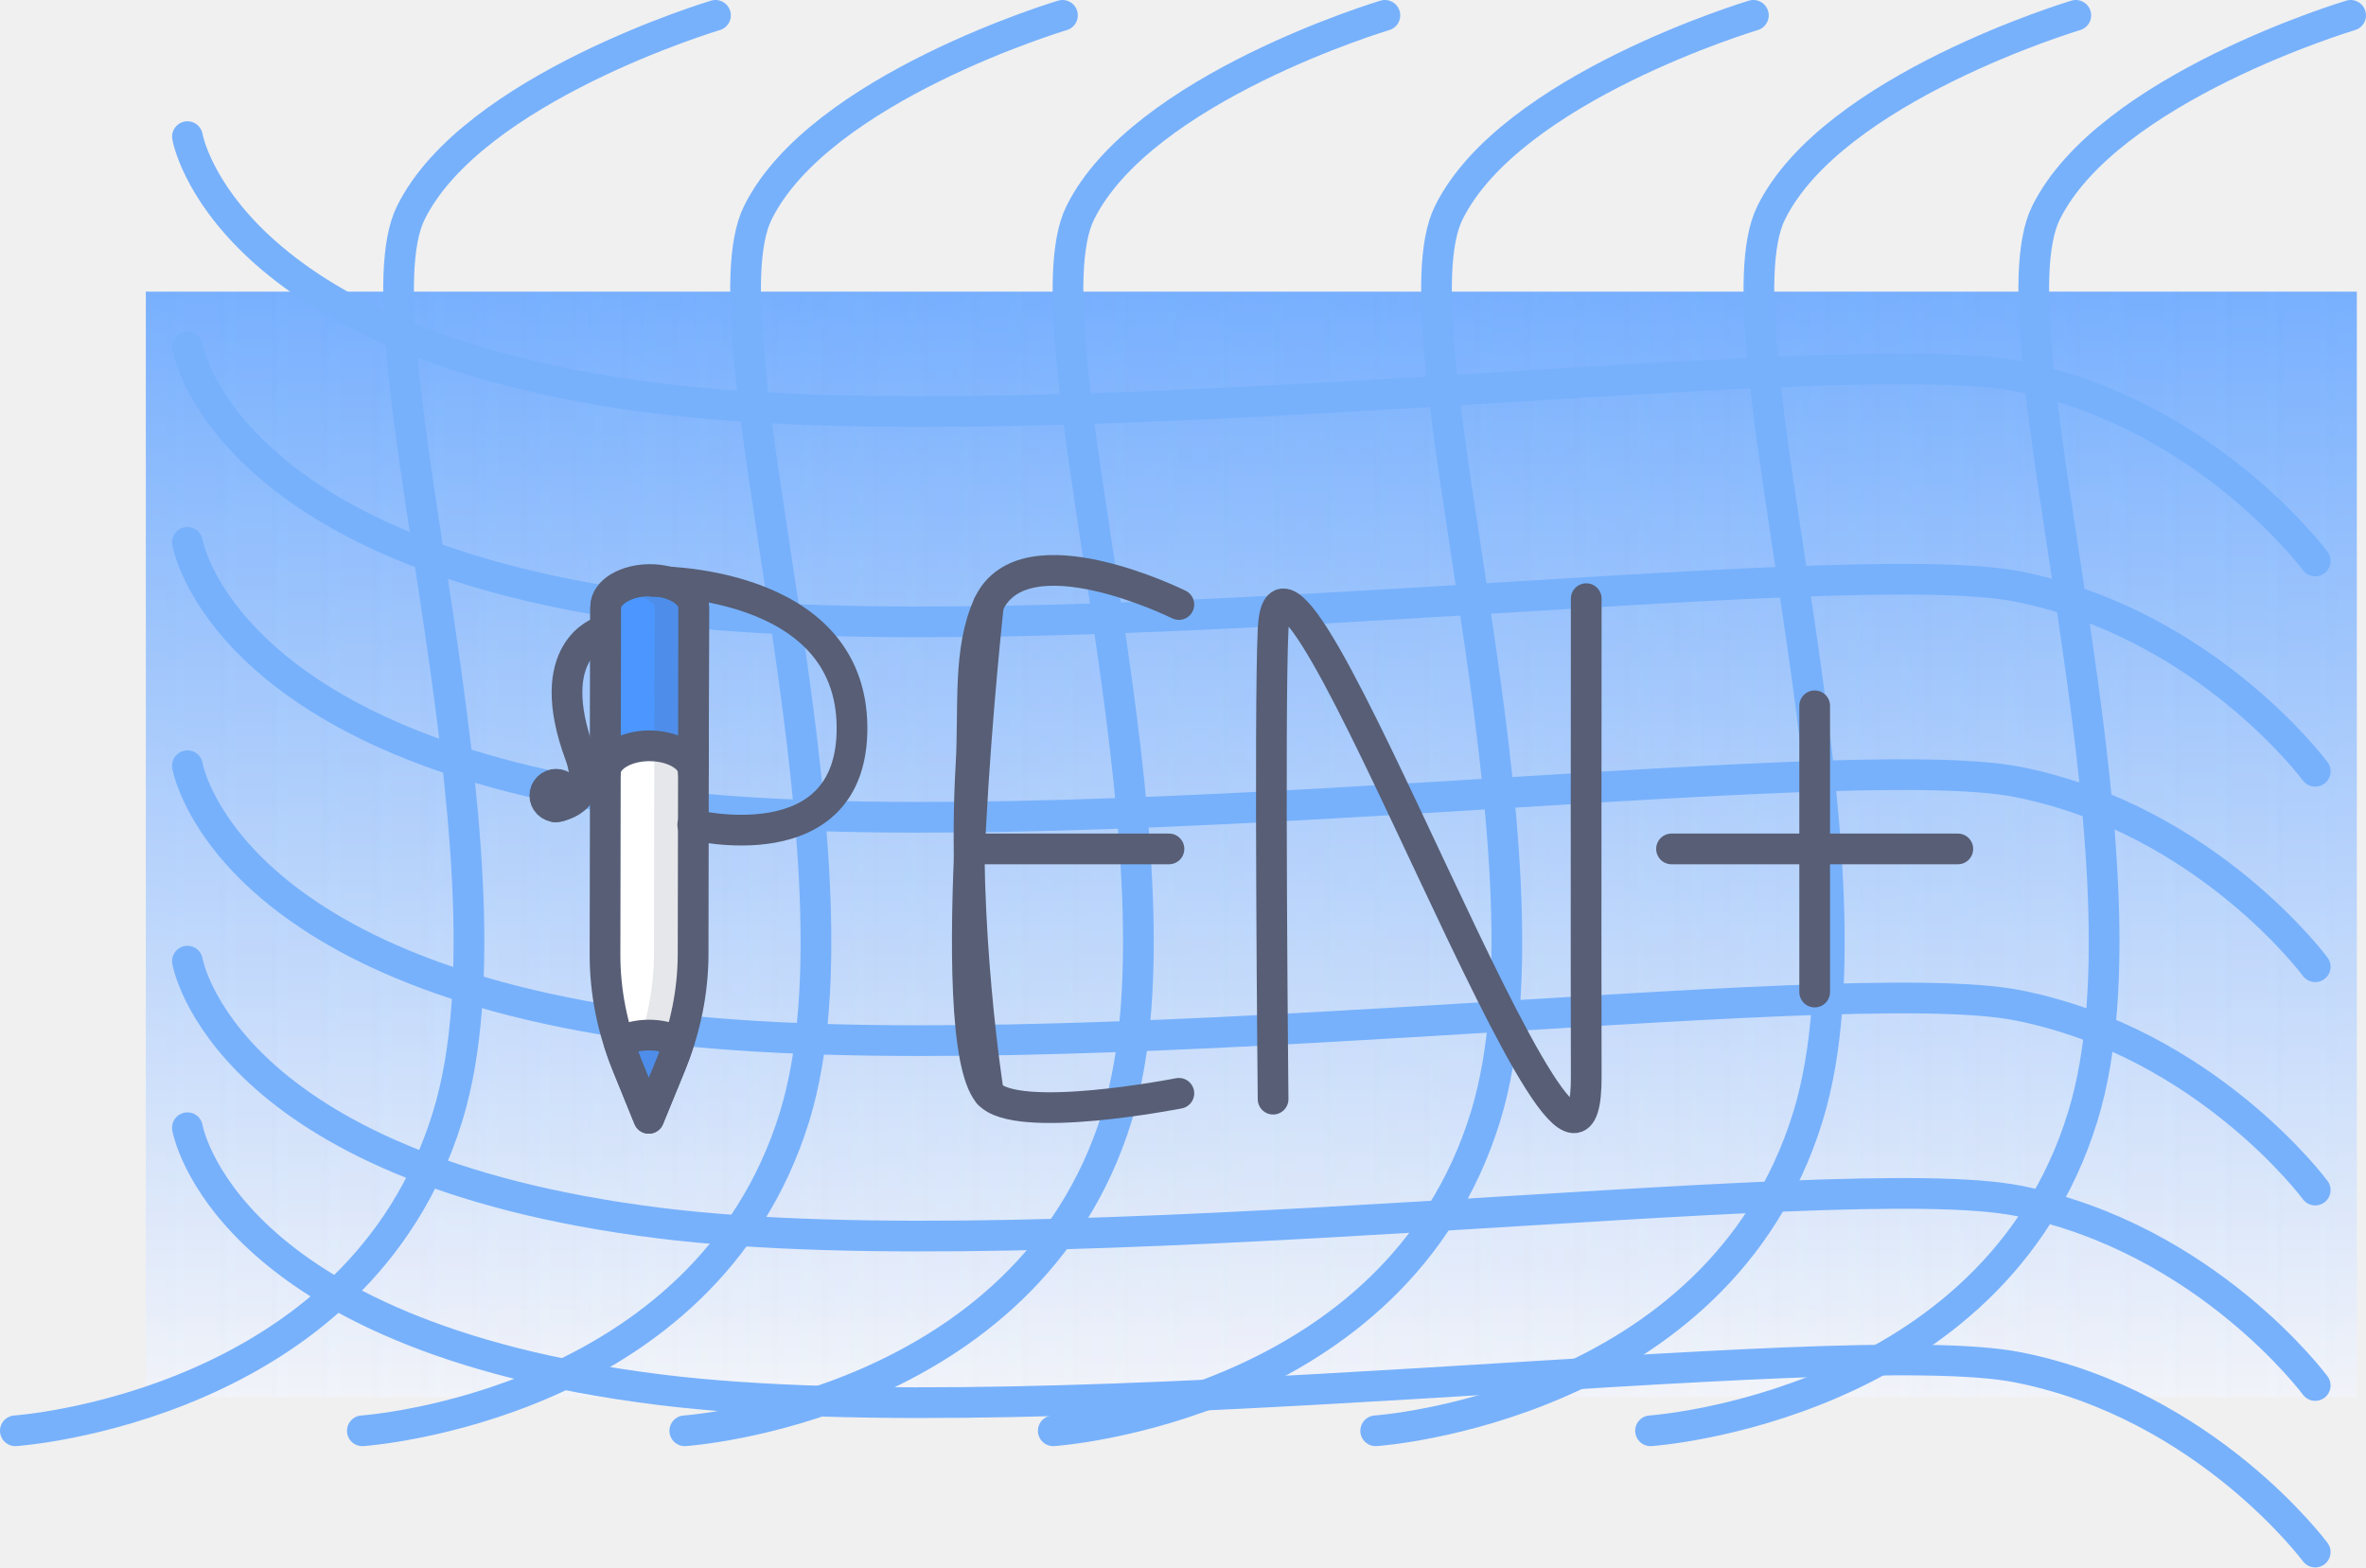
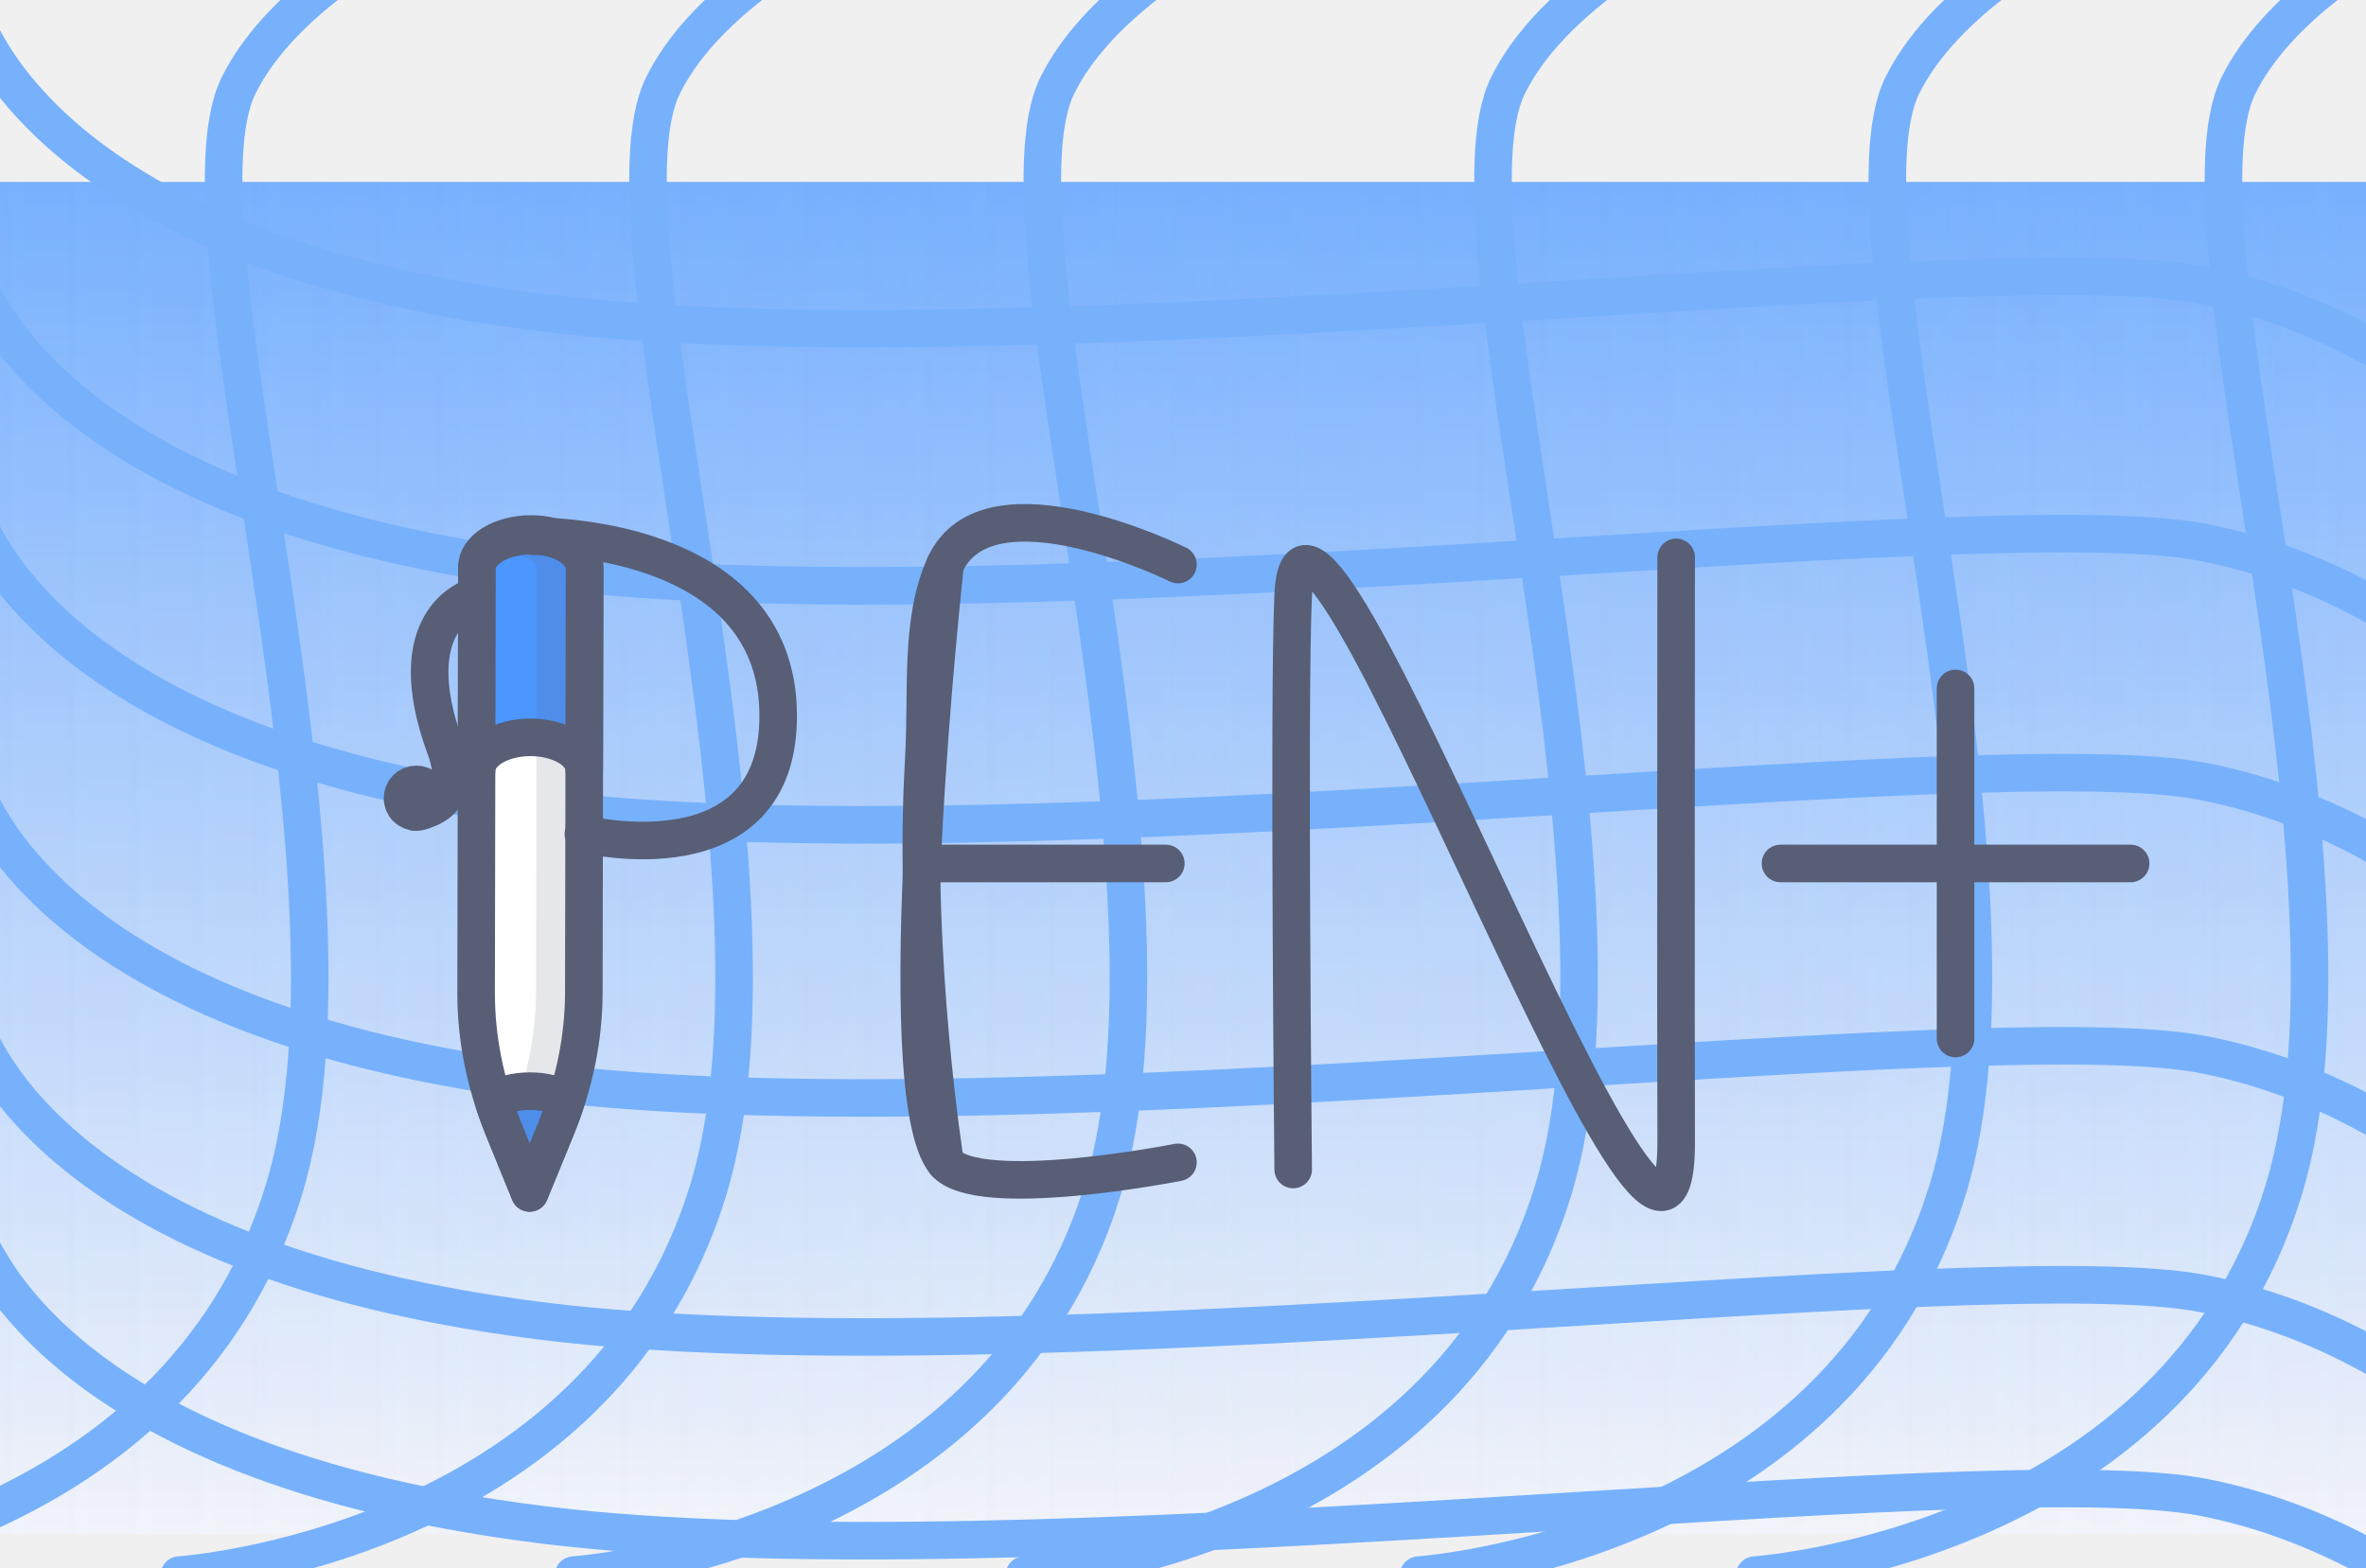
- <svg xmlns="http://www.w3.org/2000/svg" version="1.1" width="770.5" height="510.5" viewBox="0,0,770.5,510.5">
+ <svg xmlns="http://www.w3.org/2000/svg" version="1.1" width="770.5" height="510.5" viewBox="70.25,75.25,630,360">
  <defs>
    <linearGradient x1="315" y1="0" x2="315" y2="360" gradientUnits="userSpaceOnUse" id="color-1">
      <stop offset="0" stop-color="#5fa2ff" />
      <stop offset="1" stop-color="#f1f3f9" />
    </linearGradient>
    <linearGradient x1="675" y1="180" x2="-45" y2="180" gradientUnits="userSpaceOnUse" id="color-2">
      <stop offset="0" stop-color="#f2f4fa" stop-opacity="0" />
      <stop offset="1" stop-color="#f2f4fa" stop-opacity="0.173" />
    </linearGradient>
    <linearGradient x1="-45" y1="180" x2="675" y2="180" gradientUnits="userSpaceOnUse" id="color-3">
      <stop offset="0" stop-color="#f2f4fa" stop-opacity="0" />
      <stop offset="1" stop-color="#f2f4fa" stop-opacity="0.173" />
    </linearGradient>
  </defs>
  <g transform="translate(92.5,95)">
    <g data-paper-data="{&quot;isPaintingLayer&quot;:true}" stroke-miterlimit="10" stroke-dasharray="" stroke-dashoffset="0" style="mix-blend-mode: normal">
      <g fill-rule="nonzero" stroke="none" stroke-width="0.723" stroke-linecap="butt" stroke-linejoin="miter">
        <path d="M-45,360v-360h720v360z" fill="url(#color-1)" />
        <path d="M-45,360v-360h720v360z" data-paper-data="{&quot;index&quot;:null}" fill="url(#color-2)" />
        <path d="M-45,360v-360h720v360z" fill="url(#color-3)" />
      </g>
      <g fill="none" fill-rule="nonzero" stroke="#77b1fc" stroke-width="10" stroke-linecap="round" stroke-linejoin="miter">
        <path d="M25.5,371c0,0 111.591,-7.504 140.768,-102.351c26.113,-84.888 -31.101,-255.691 -11.984,-294.343c20.131,-40.704 99.216,-64.306 99.216,-64.306" />
        <path d="M130.5,371c0,0 111.591,-7.504 140.768,-102.351c26.113,-84.888 -31.101,-255.691 -11.984,-294.343c20.131,-40.704 99.216,-64.306 99.216,-64.306" />
        <path d="M250.5,371c0,0 111.591,-7.504 140.768,-102.351c26.113,-84.888 -31.101,-255.691 -11.984,-294.343c20.131,-40.704 99.216,-64.306 99.216,-64.306" />
        <path d="M355.5,371c0,0 111.591,-7.504 140.768,-102.351c26.113,-84.888 -31.101,-255.691 -11.984,-294.343c20.131,-40.704 99.216,-64.306 99.216,-64.306" />
        <path d="M445,371c0,0 111.591,-7.504 140.768,-102.351c26.113,-84.888 -31.101,-255.691 -11.984,-294.343c20.131,-40.704 99.216,-64.306 99.216,-64.306" />
        <path d="M-87.5,371c0,0 111.591,-7.504 140.768,-102.351c26.113,-84.888 -31.101,-255.691 -11.984,-294.343c20.131,-40.704 99.216,-64.306 99.216,-64.306" />
      </g>
      <g fill="none" fill-rule="nonzero" stroke="#77b1fc" stroke-width="10" stroke-linecap="round" stroke-linejoin="miter">
        <path d="M-31.463,17.998c0,0 11.28,67.644 153.843,85.331c127.594,15.829 384.327,-18.853 442.425,-7.265c61.182,12.203 96.658,60.143 96.658,60.143" />
        <path d="M-31.463,81.647c0,0 11.28,67.644 153.843,85.331c127.594,15.829 384.327,-18.853 442.425,-7.265c61.182,12.203 96.658,60.143 96.658,60.143" />
        <path d="M-31.463,154.389c0,0 11.28,67.644 153.843,85.331c127.594,15.829 384.327,-18.853 442.425,-7.265c61.182,12.203 96.658,60.143 96.658,60.143" />
        <path d="M-31.463,218.038c0,0 11.28,67.644 153.843,85.331c127.594,15.829 384.327,-18.853 442.425,-7.265c61.182,12.203 96.658,60.143 96.658,60.143" />
        <path d="M-31.463,272.291c0,0 11.28,67.644 153.843,85.331c127.594,15.829 384.327,-18.853 442.425,-7.265c61.182,12.203 96.658,60.143 96.658,60.143" />
        <path d="M-31.463,-50.5c0,0 11.28,67.644 153.843,85.331c127.594,15.829 384.327,-18.853 442.425,-7.265c61.182,12.203 96.658,60.143 96.658,60.143" />
      </g>
      <g stroke="#575e75" stroke-width="10" stroke-linecap="round">
        <path d="M125.875,251.899l-7.095,17.322l-7.05,-17.293c-4.809,-11.807 -7.228,-23.929 -7.205,-36.104l0.21,-113.261c0.011,-4.849 6.435,-8.79 14.36,-8.805c7.914,-0.014 14.332,3.898 14.32,8.747l-0.207,113.263c-0.02,12.177 -2.482,24.314 -7.334,36.13" fill="#ffffff" fill-rule="evenodd" stroke-linejoin="round" />
        <path d="M88.333,167.79c0,0 13.892,-1.138 8.055,-16.937c-12.634,-34.19 6.981,-40.143 6.981,-40.143" fill="none" fill-rule="evenodd" stroke-linejoin="round" />
        <path d="M131.305,98.373c1.33,1.33 2.106,2.91 2.103,4.585l-0.101,53.532c-0.023,-1.643 -0.741,-3.097 -2.04,-4.395c-2.511,-2.511 -7.095,-4.183 -12.278,-4.2c-7.814,0.011 -14.211,3.869 -14.34,8.652l0.098,-53.535c0.011,-4.838 6.435,-8.79 14.349,-8.833c5.177,0.017 9.704,1.683 12.212,4.191M128.558,244.459c-0.778,2.514 -1.686,4.961 -2.683,7.452l-7.104,17.319l-7.035,-17.296c-0.994,-2.476 -1.884,-4.929 -2.654,-7.44c2.508,-1.456 5.955,-2.364 9.738,-2.373c3.786,-0.006 7.222,0.891 9.735,2.341" fill="#4c97ff" fill-rule="evenodd" stroke-linejoin="round" />
        <path d="M131.308,97.927c1.333,1.333 2.109,2.913 2.103,4.591l-0.178,113.246c-0.057,12.18 -2.528,24.32 -7.36,36.144l-7.107,17.316l-3.855,-9.451l3.209,-7.851c4.826,-11.824 7.297,-23.958 7.354,-36.138l0.181,-113.249c0,-1.678 -0.776,-3.258 -2.106,-4.588c-1.856,-1.856 -4.797,-3.246 -8.336,-3.855c1.212,-0.224 2.519,-0.353 3.881,-0.353c5.179,0.02 9.707,1.686 12.215,4.194" fill="#575e75" fill-rule="evenodd" stroke-linejoin="round" opacity="0.15" />
        <path d="M91.188,161.499c1.436,1.436 1.439,3.76 0.003,5.197c-1.436,1.436 -3.763,1.436 -5.197,0.003c-1.436,-1.436 -1.425,-3.763 0.009,-5.197c1.436,-1.436 3.757,-1.436 5.194,0z" fill="#575e75" fill-rule="evenodd" stroke-linejoin="round" />
        <path d="M119.818,94.349c0,0 64.806,-1.147 65.142,47.437c0.31,44.801 -51.872,31.853 -51.872,31.853" fill="none" fill-rule="nonzero" stroke-linejoin="miter" />
        <path d="M229.411,261.086c0,0 -8.754,-54.959 -5.693,-106.986c1.085,-18.436 -1.138,-37.461 5.693,-52.212c11.585,-25.017 61.993,0 61.993,0" fill="none" fill-rule="nonzero" stroke-linejoin="miter" />
        <path d="M291.404,261.086c0,0 -53.214,10.49 -61.993,0c-15.528,-18.553 0,-159.197 0,-159.197" data-paper-data="{&quot;index&quot;:null}" fill="none" fill-rule="nonzero" stroke-linejoin="miter" />
        <path d="M228.251,181.487h59.929" fill="none" fill-rule="nonzero" stroke-linejoin="miter" />
        <path d="M424.068,99.977c0,0 -0.116,131.029 0,155.49c0.369,77.623 -99.145,-205.095 -101.977,-145.459c-1.268,26.71 0,152.982 0,152.982" fill="none" fill-rule="nonzero" stroke-linejoin="miter" />
        <path d="M451.841,181.487h93.237" fill="none" fill-rule="nonzero" stroke-linejoin="miter" />
        <path d="M498.459,228.106v-93.237" fill="none" fill-rule="nonzero" stroke-linejoin="miter" />
      </g>
    </g>
  </g>
</svg>
